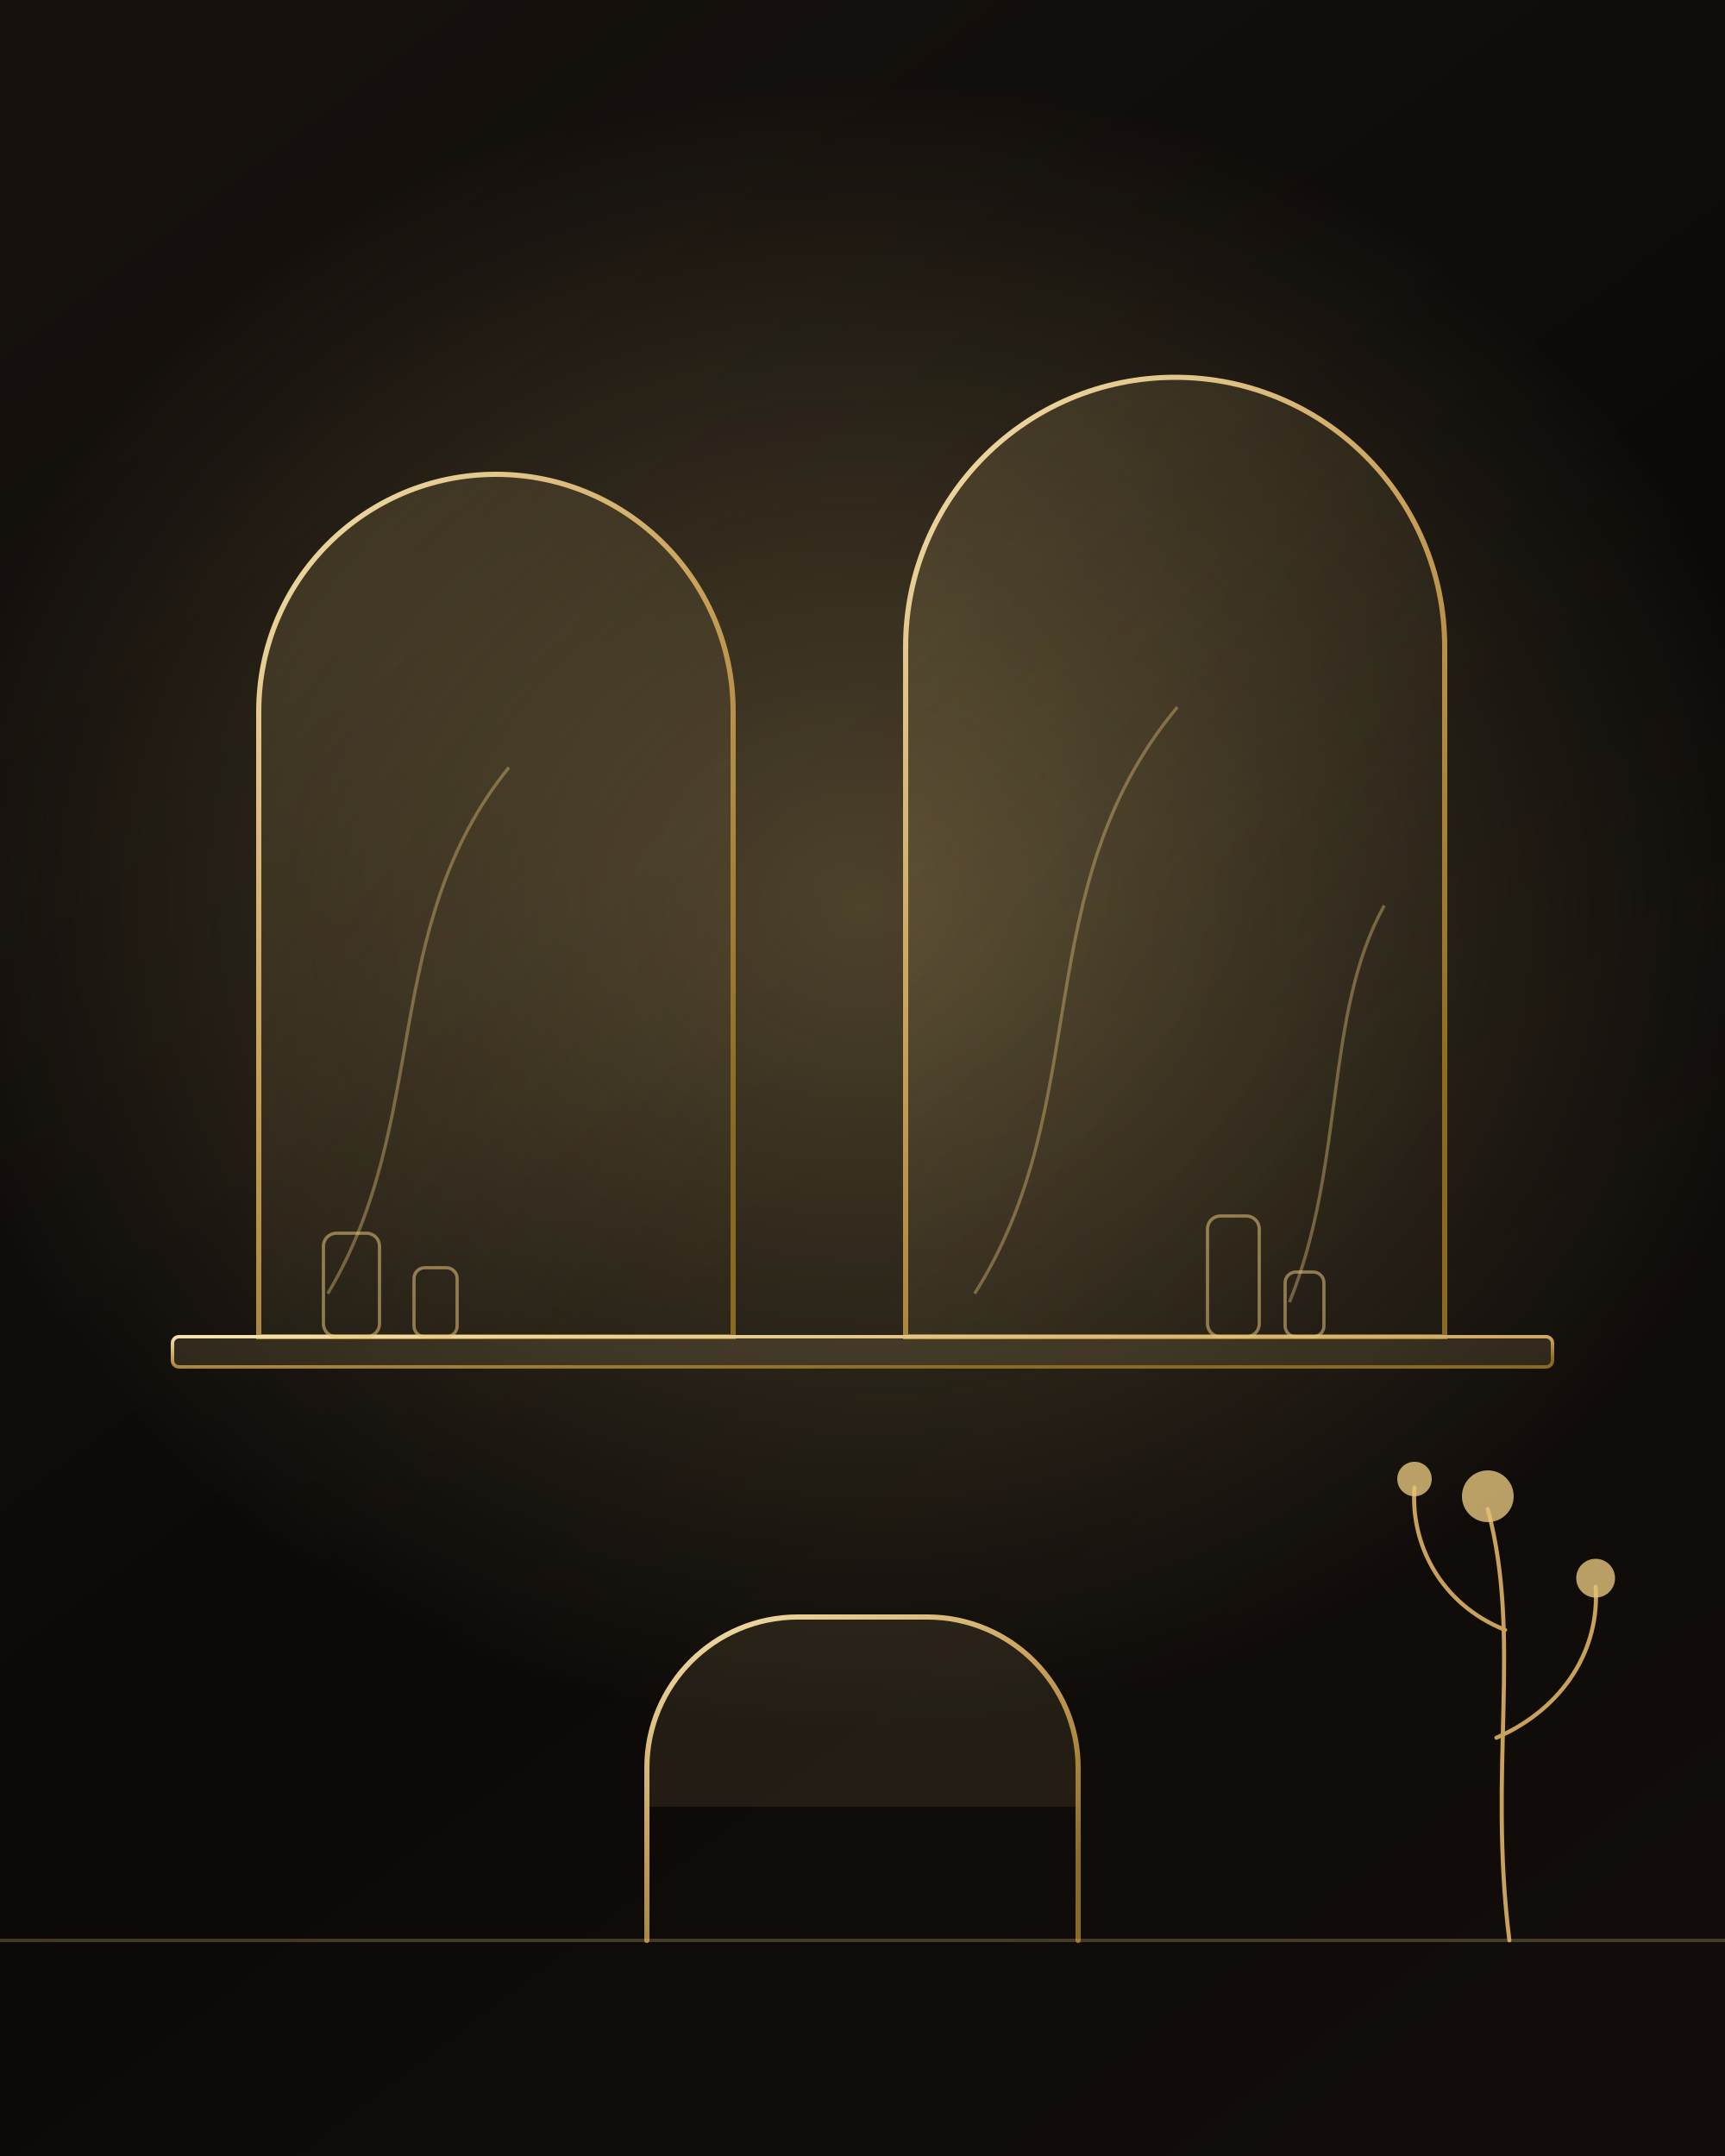
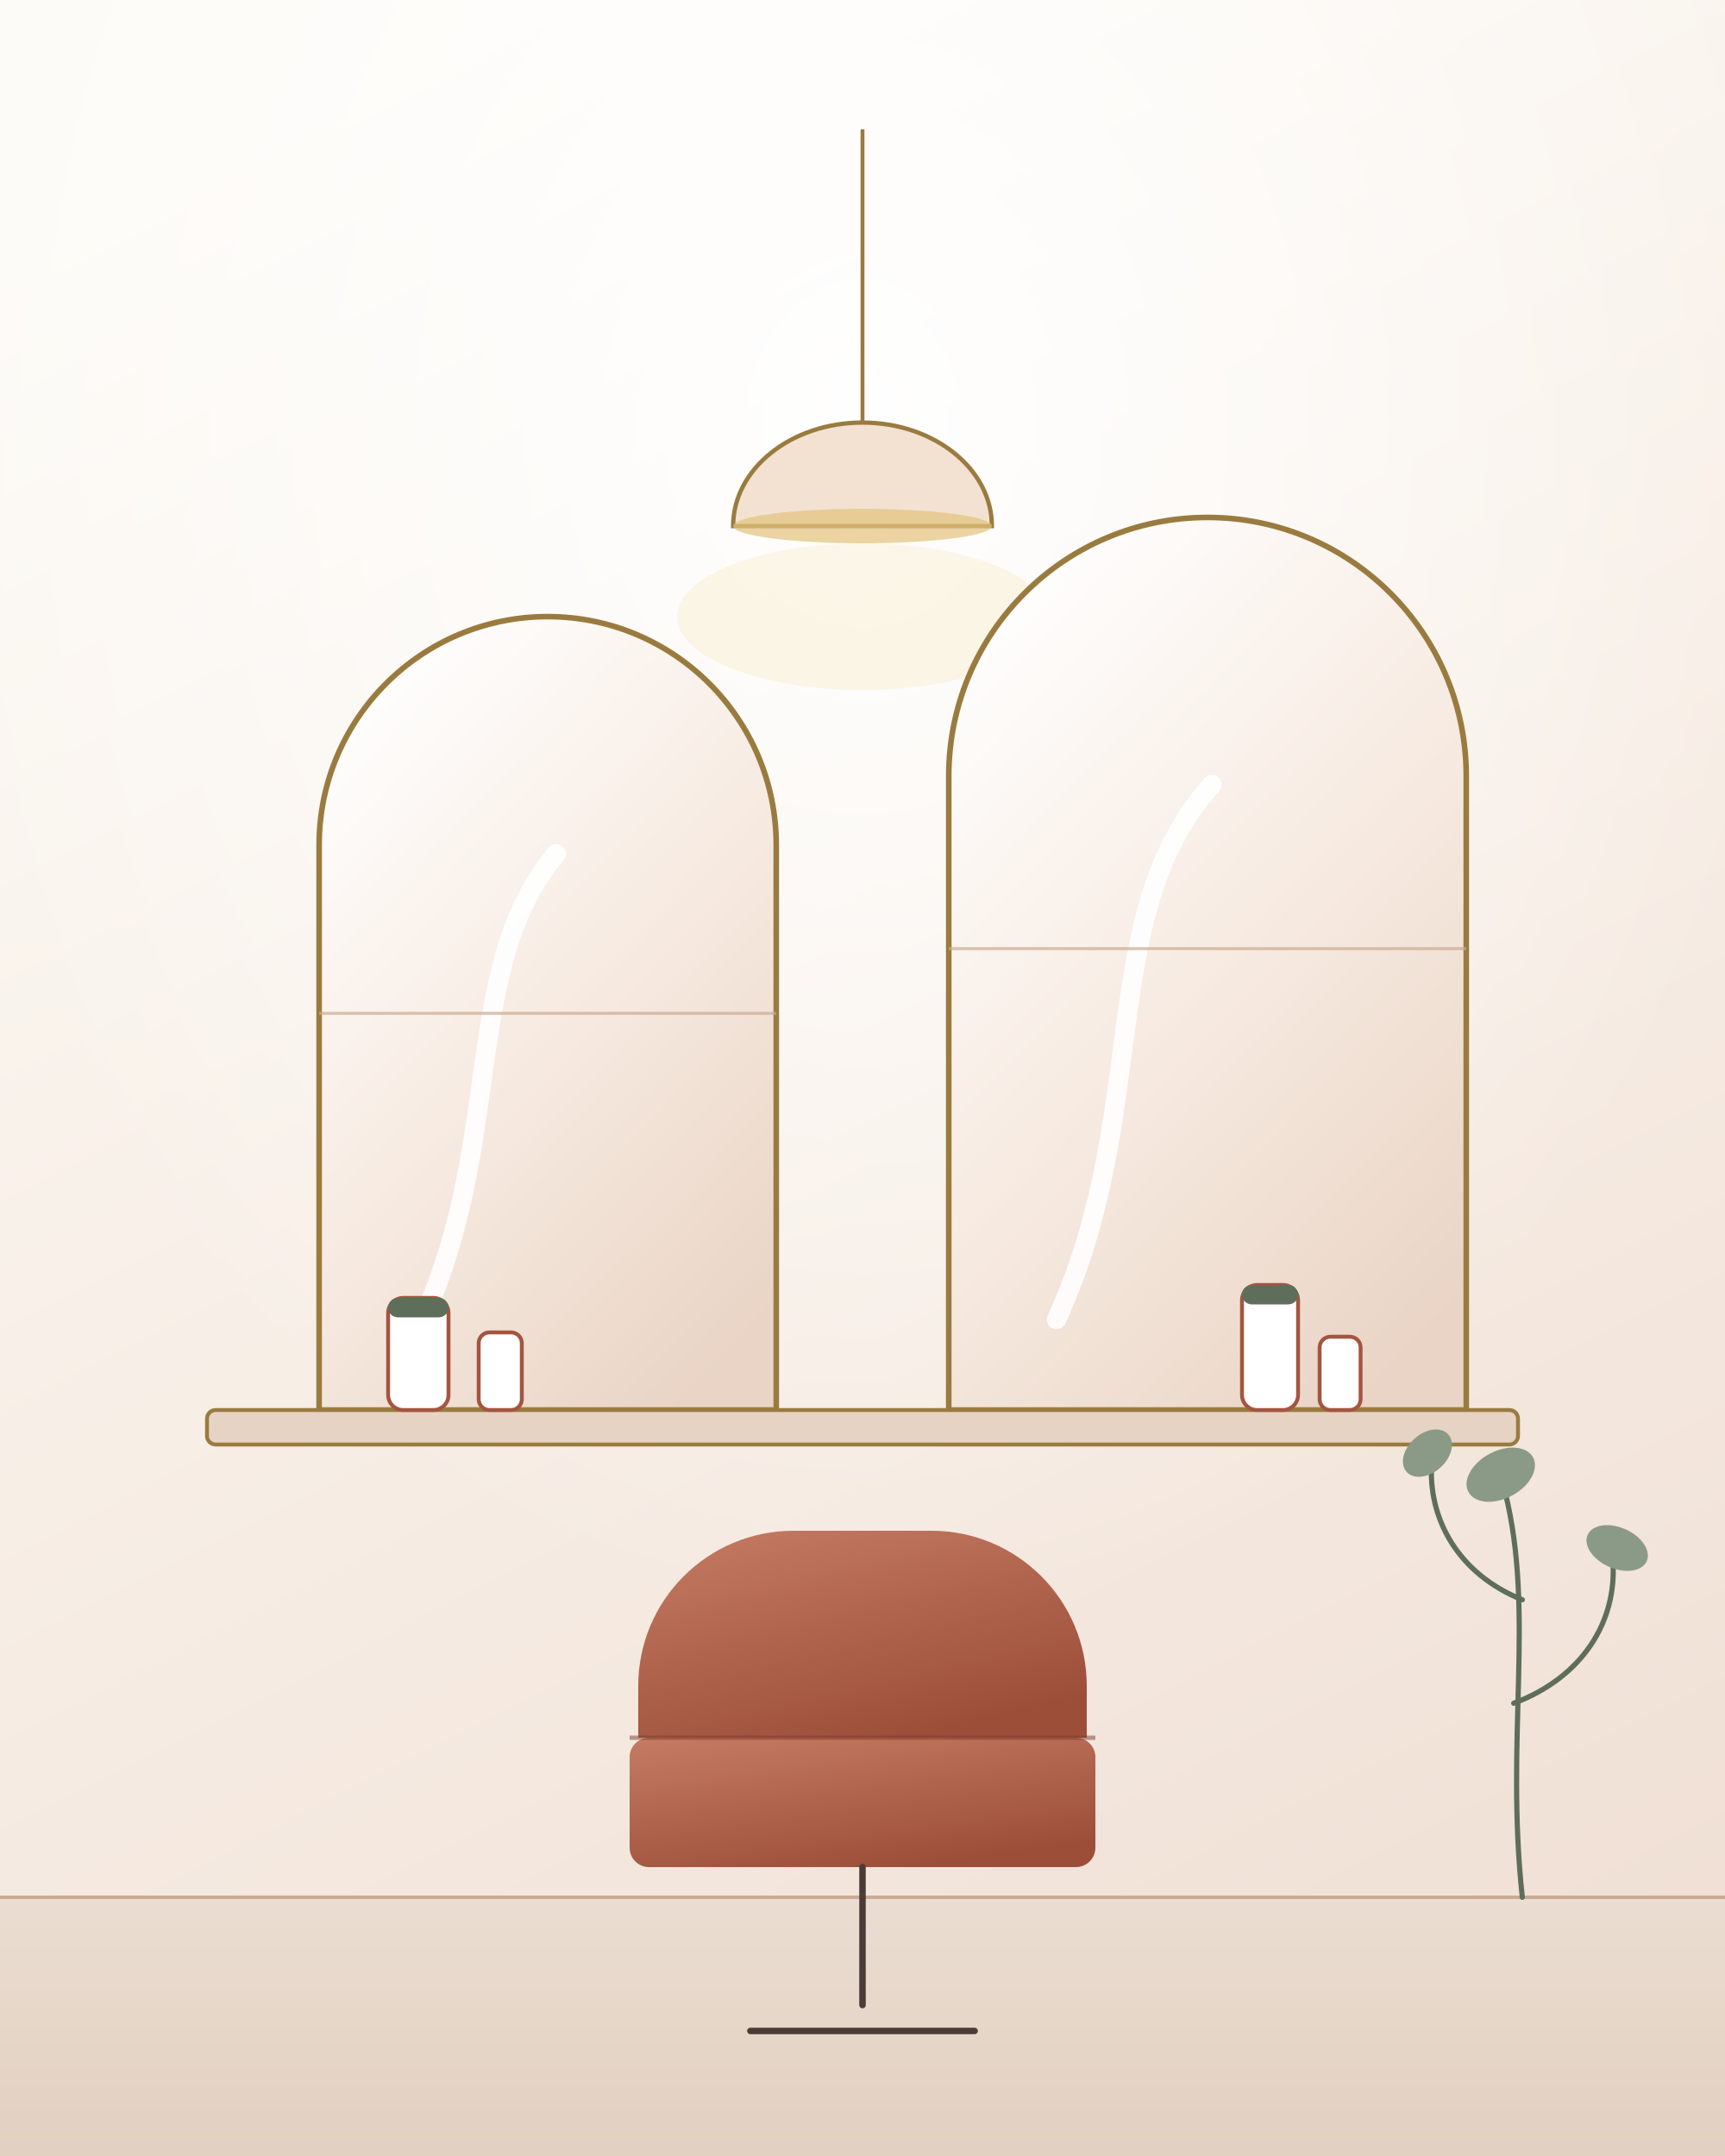
- <svg xmlns="http://www.w3.org/2000/svg" viewBox="0 0 800 1000" width="800" height="1000" preserveAspectRatio="xMidYMid slice" role="img" aria-label="Le salon dessiné au trait d'or : miroirs arrondis, coiffeuse et fauteuil">
+ <svg xmlns="http://www.w3.org/2000/svg" viewBox="0 0 800 1000" width="800" height="1000" preserveAspectRatio="xMidYMid slice" role="img" aria-label="Le salon au trait : miroirs en arche, coiffeuse, fauteuil et suspension">
  <defs>
-     <linearGradient id="i-fond" x1="0.2" y1="0" x2="0.8" y2="1">
-       <stop offset="0" stop-color="#16110d" />
-       <stop offset="0.55" stop-color="#0b0908" />
-       <stop offset="1" stop-color="#120d0a" />
+     <linearGradient id="i-mur" x1="0.3" y1="0" x2="0.7" y2="1">
+       <stop offset="0" stop-color="#fdfbf7" />
+       <stop offset="0.5" stop-color="#f7eee6" />
+       <stop offset="1" stop-color="#f0e0d5" />
    </linearGradient>
-     <radialGradient id="i-halo" cx="0.5" cy="0.5" r="0.5">
-       <stop offset="0" stop-color="#e3c47c" stop-opacity="0.3" />
-       <stop offset="1" stop-color="#e3c47c" stop-opacity="0" />
+     <radialGradient id="i-jour" cx="0.5" cy="0.2" r="0.55">
+       <stop offset="0" stop-color="#ffffff" stop-opacity="0.95" />
+       <stop offset="1" stop-color="#ffffff" stop-opacity="0" />
    </radialGradient>
-     <linearGradient id="i-or" x1="0" y1="0" x2="0.6" y2="1">
-       <stop offset="0" stop-color="#f5e3b0" />
-       <stop offset="0.5" stop-color="#c9a15a" />
-       <stop offset="1" stop-color="#8a6a1f" />
+     <linearGradient id="i-glace" x1="0.2" y1="0" x2="0.8" y2="1">
+       <stop offset="0" stop-color="#ffffff" />
+       <stop offset="0.55" stop-color="#f6e9df" />
+       <stop offset="1" stop-color="#e9d4c5" />
    </linearGradient>
-     <linearGradient id="i-glace" x1="0" y1="0" x2="0.7" y2="1">
-       <stop offset="0" stop-color="#e3c47c" stop-opacity="0.16" />
-       <stop offset="1" stop-color="#e3c47c" stop-opacity="0.02" />
+     <linearGradient id="i-siege" x1="0.1" y1="0" x2="0.6" y2="1">
+       <stop offset="0" stop-color="#c47a62" />
+       <stop offset="1" stop-color="#9c4e39" />
+     </linearGradient>
+     <linearGradient id="i-sol" x1="0" y1="0" x2="0" y2="1">
+       <stop offset="0" stop-color="#eaddd1" />
+       <stop offset="1" stop-color="#e2d0c1" />
    </linearGradient>
  </defs>
-   <rect width="800" height="1000" fill="url(#i-fond)" />
-   <ellipse cx="400" cy="420" rx="430" ry="380" fill="url(#i-halo)" />
-   <path d="M120 620 V330 a110 110 0 0 1 220 0 V620 z" fill="url(#i-glace)" stroke="url(#i-or)" stroke-width="2.4" />
-   <path d="M420 620 V300 a125 125 0 0 1 250 0 V620 z" fill="url(#i-glace)" stroke="url(#i-or)" stroke-width="2.4" />
-   <g fill="none" stroke="#e3c47c" stroke-opacity="0.4" stroke-width="1.5">
-     <path d="M152 600 C 200 520, 176 430, 236 356" />
-     <path d="M452 600 C 508 512, 476 412, 546 328" />
-     <path d="M598 604 C 624 540, 614 470, 642 420" />
+   <rect width="800" height="1000" fill="url(#i-mur)" />
+   <rect width="800" height="1000" fill="url(#i-jour)" />
+   <rect y="880" width="800" height="120" fill="url(#i-sol)" />
+   <path d="M0 880 h800" stroke="#c9ab93" stroke-width="1.6" />
+   <g stroke="#9a7b3f" stroke-width="1.8" fill="none">
+     <path d="M400 60 V196" />
  </g>
-   <rect x="80" y="620" width="640" height="14" rx="3" fill="#e3c47c" fill-opacity="0.14" stroke="url(#i-or)" stroke-width="1.6" />
-   <g stroke="#e3c47c" stroke-opacity="0.55" stroke-width="1.5" fill="none">
-     <rect x="150" y="572" width="26" height="48" rx="6" />
-     <rect x="192" y="588" width="20" height="32" rx="5" />
-     <rect x="560" y="564" width="24" height="56" rx="6" />
-     <rect x="596" y="590" width="18" height="30" rx="5" />
+   <path d="M340 244 a60 48 0 0 1 120 0 z" fill="#f3e2d2" stroke="#9a7b3f" stroke-width="2" />
+   <ellipse cx="400" cy="244" rx="60" ry="8" fill="#e3c47c" fill-opacity="0.7" />
+   <ellipse cx="400" cy="286" rx="86" ry="34" fill="#f5e3b0" fill-opacity="0.28" />
+   <path d="M148 654 V392 a106 106 0 0 1 212 0 V654 z" fill="url(#i-glace)" stroke="#9a7b3f" stroke-width="2.6" />
+   <path d="M440 654 V360 a120 120 0 0 1 240 0 V654 z" fill="url(#i-glace)" stroke="#9a7b3f" stroke-width="2.6" />
+   <g fill="none" stroke="#ffffff" stroke-width="9" stroke-linecap="round" stroke-opacity="0.9">
+     <path d="M196 612 C 234 528, 214 448, 258 396" />
+     <path d="M490 612 C 534 516, 508 424, 562 364" />
  </g>
-   <path d="M300 838 h200 V820 a70 70 0 0 0 -70 -70 h-60 a70 70 0 0 0 -70 70 z" fill="#e3c47c" fill-opacity="0.1" />
-   <g fill="none" stroke="url(#i-or)" stroke-width="2.4" stroke-linecap="round">
-     <path d="M300 900 V820 a70 70 0 0 1 70 -70 h60 a70 70 0 0 1 70 70 V900" />
-     <path d="M296 900 h208" />
-     <path d="M400 900 V952" />
-     <path d="M356 962 h88" />
-     <path d="M300 838 h200" />
+   <g fill="none" stroke="#c9ab93" stroke-width="1.4" stroke-opacity="0.7">
+     <path d="M148 470 h212" />
+     <path d="M440 440 h240" />
  </g>
-   <g fill="none" stroke="#c9a15a" stroke-width="1.9" stroke-linecap="round">
-     <path d="M700 900 C 690 820, 706 760, 690 700" />
-     <path d="M694 806 C 726 792, 742 764, 740 736" />
-     <path d="M698 756 C 668 744, 654 716, 656 690" />
+   <rect x="96" y="654" width="608" height="16" rx="4" fill="#e6d3c3" stroke="#9a7b3f" stroke-width="1.8" />
+   <g stroke="#a4553f" stroke-width="1.8" fill="#ffffff">
+     <rect x="180" y="602" width="28" height="52" rx="7" />
+     <rect x="222" y="618" width="20" height="36" rx="5" />
+     <rect x="576" y="596" width="26" height="58" rx="7" />
+     <rect x="612" y="620" width="19" height="34" rx="5" />
  </g>
-   <g fill="#e3c47c" fill-opacity="0.8">
-     <circle cx="690" cy="694" r="12" />
-     <circle cx="740" cy="732" r="9" />
-     <circle cx="656" cy="686" r="8" />
+   <g fill="#5e6e5b">
+     <rect x="180" y="602" width="28" height="9" rx="4.5" />
+     <rect x="576" y="596" width="26" height="9" rx="4.5" />
  </g>
-   <path d="M0 900 h800" stroke="#e3c47c" stroke-opacity="0.25" stroke-width="1.6" />
+   <path d="M296 806 h208 V782 a72 72 0 0 0 -72 -72 h-64 a72 72 0 0 0 -72 72 z" fill="url(#i-siege)" />
+   <rect x="292" y="806" width="216" height="60" rx="9" fill="url(#i-siege)" />
+   <path d="M292 806 h216" stroke="#7d3d2c" stroke-width="2" stroke-opacity="0.5" />
+   <g fill="none" stroke="#4a3b36" stroke-width="3" stroke-linecap="round">
+     <path d="M400 866 V930" />
+     <path d="M348 942 h104" />
+   </g>
+   <g fill="none" stroke="#5e6e5b" stroke-width="2.4" stroke-linecap="round">
+     <path d="M706 880 C 698 806, 712 748, 698 692" />
+     <path d="M702 790 C 734 778, 750 752, 748 724" />
+     <path d="M706 742 C 676 730, 662 704, 664 678" />
+   </g>
+   <g fill="#8b9a86">
+     <ellipse cx="696" cy="684" rx="17" ry="11" transform="rotate(-28 696 684)" />
+     <ellipse cx="750" cy="718" rx="15" ry="9.5" transform="rotate(24 750 718)" />
+     <ellipse cx="662" cy="674" rx="13" ry="9" transform="rotate(-42 662 674)" />
+   </g>
</svg>
